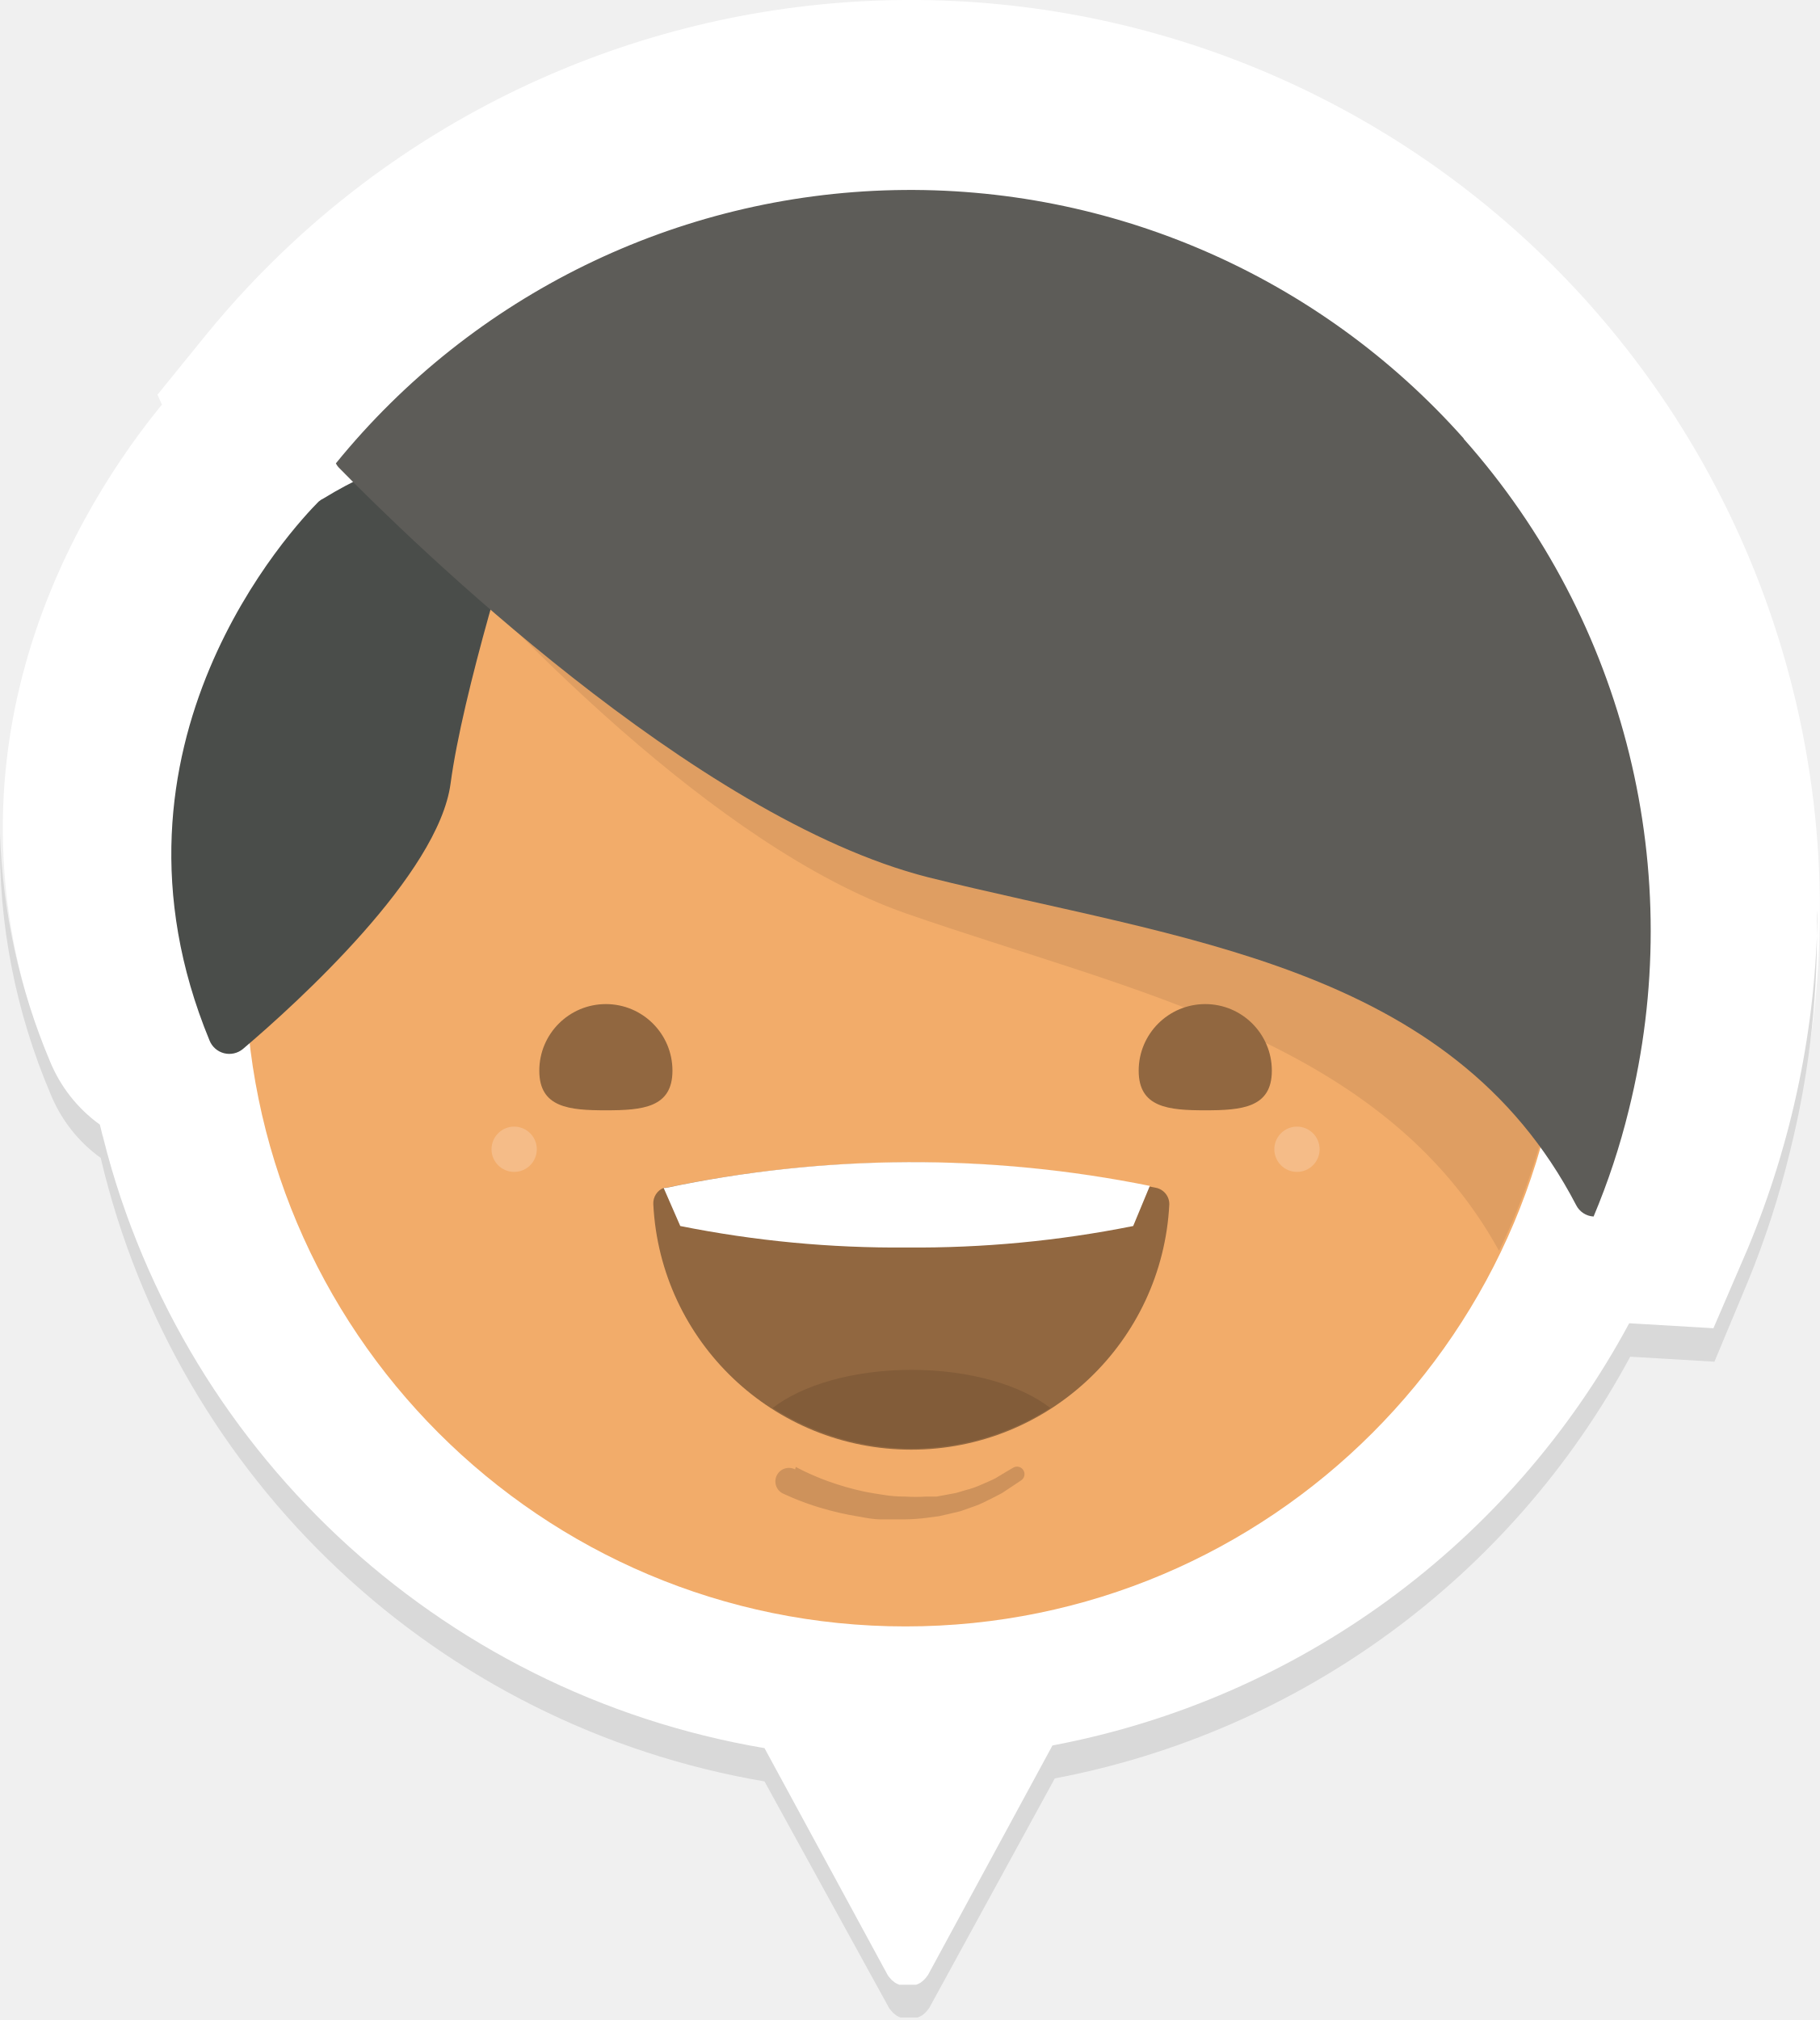
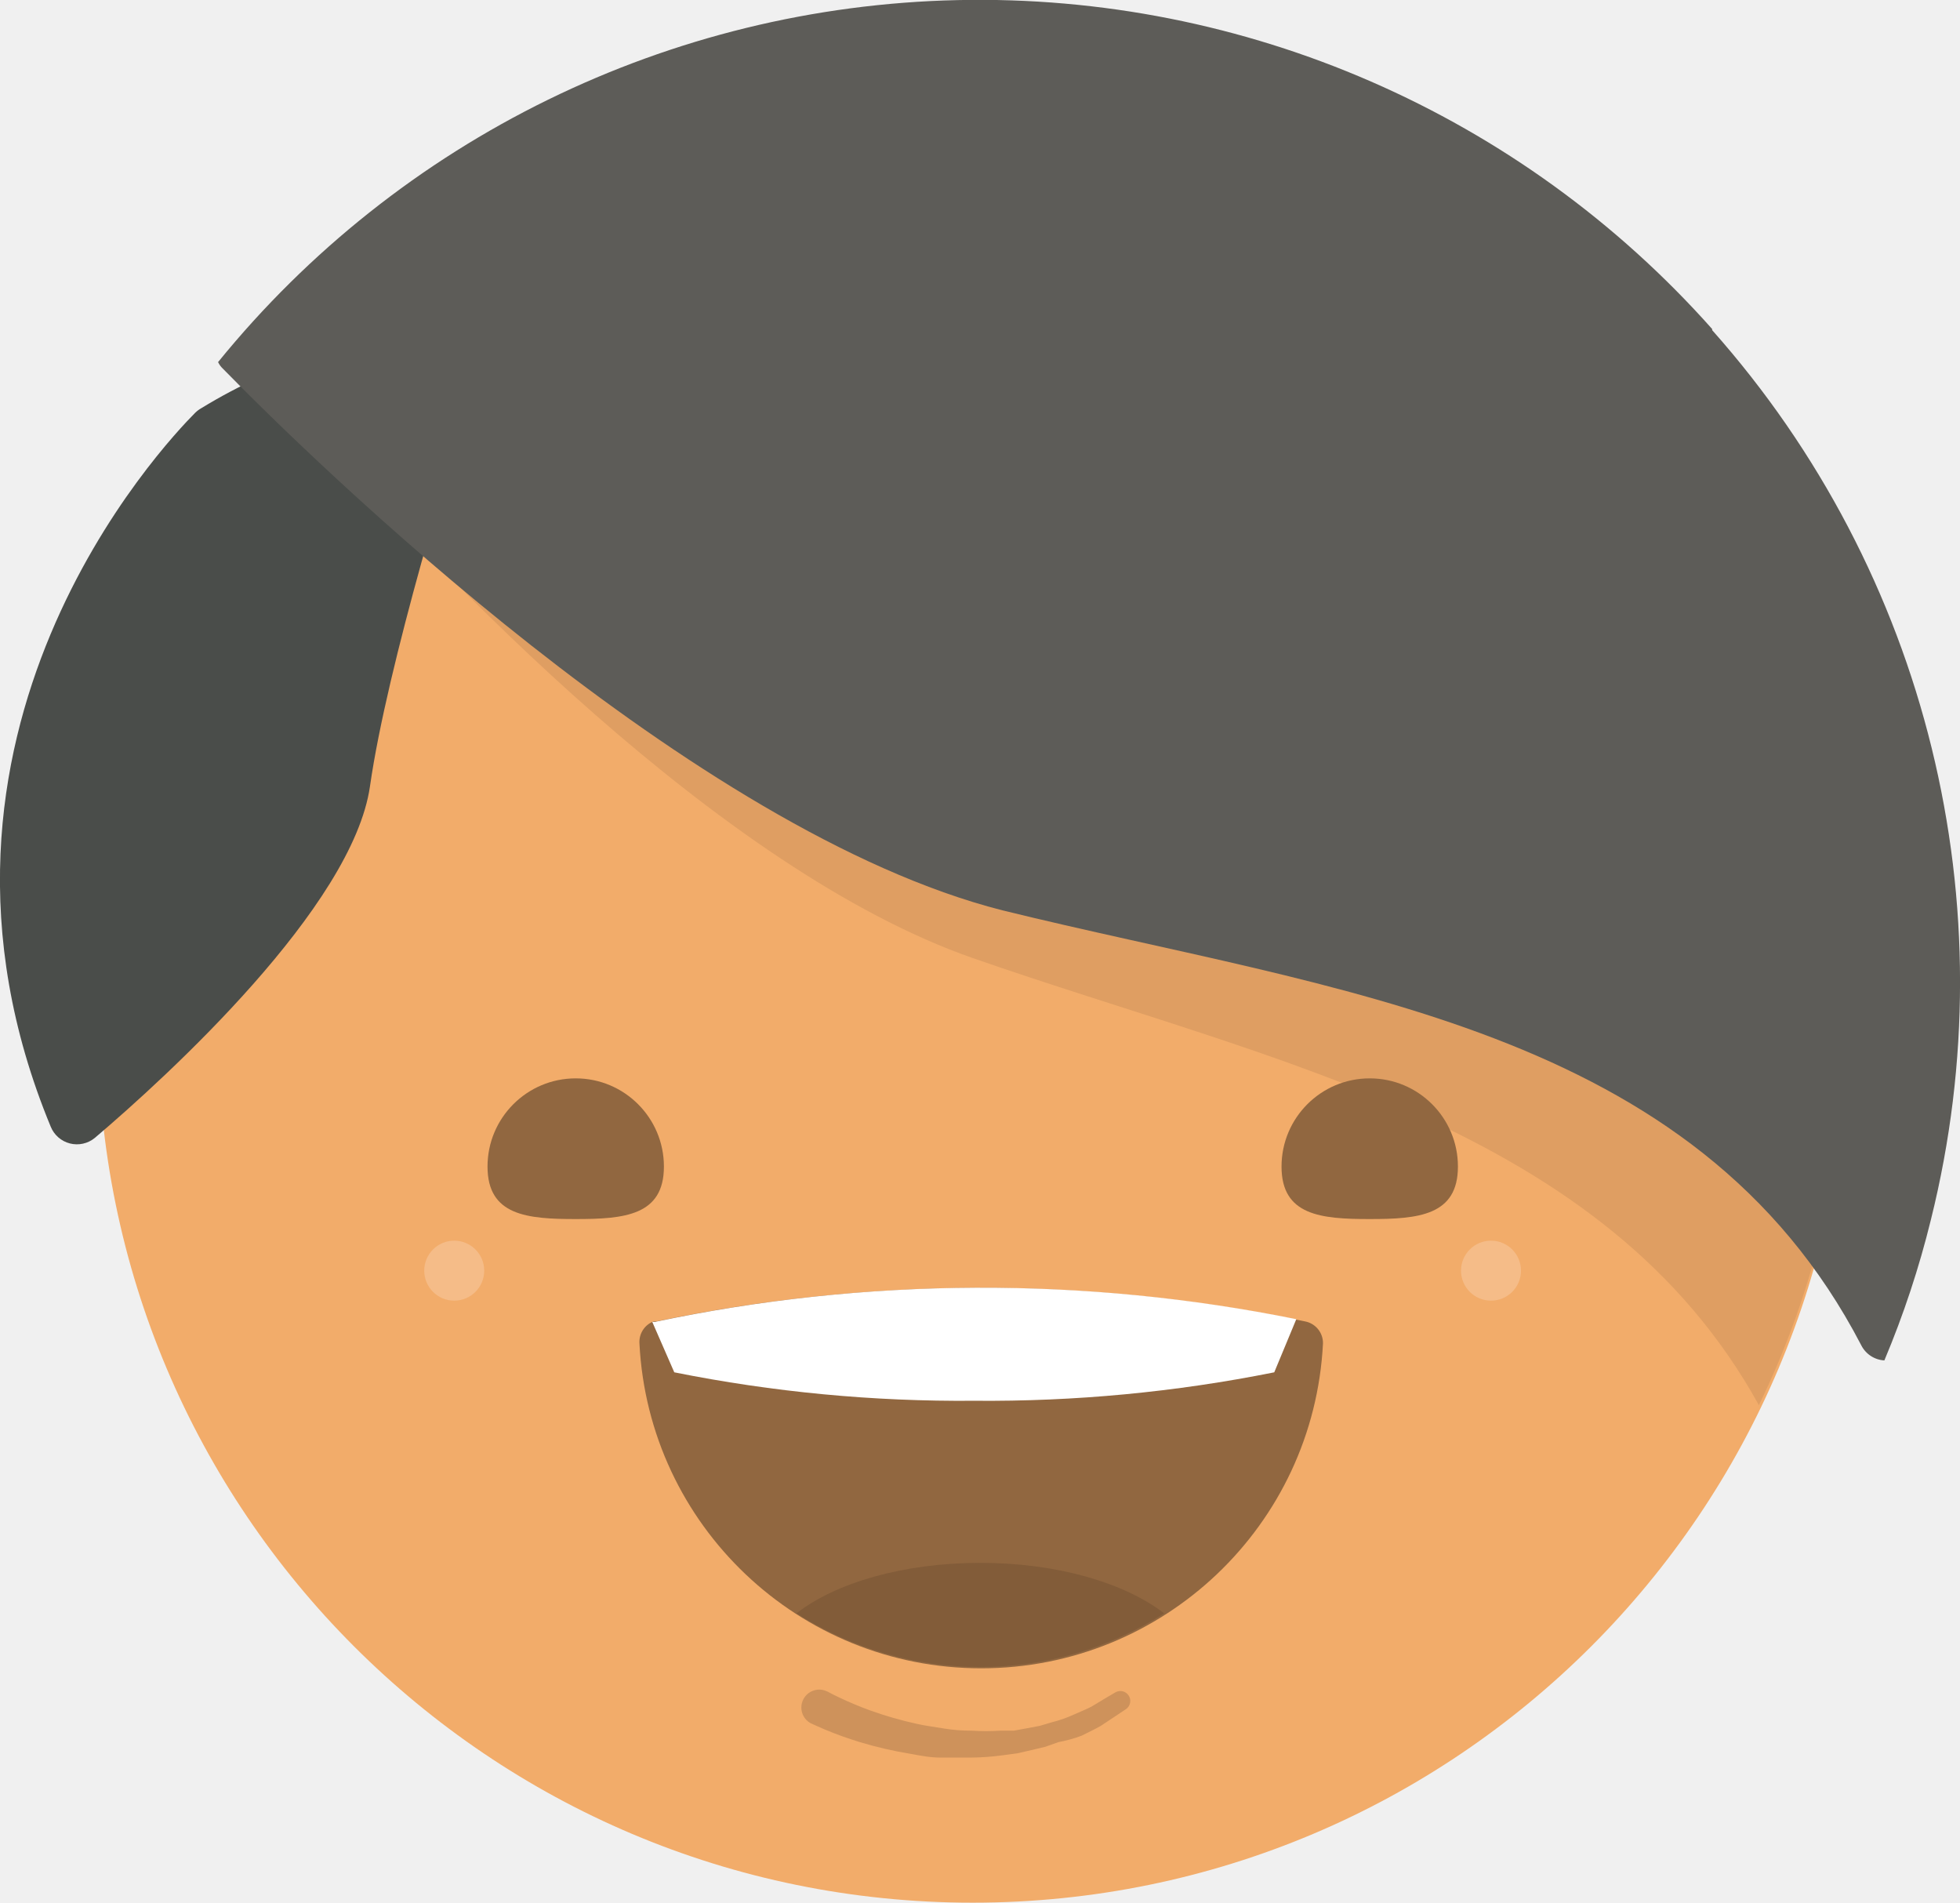
- <svg xmlns="http://www.w3.org/2000/svg" viewBox="0 0 109.34 121.33">
+ <svg xmlns="http://www.w3.org/2000/svg" viewBox="0 0 88.89 86.28">
  <defs>
-     <style>.cls-1{fill:#fff;}.cls-2{fill:#d9d9d9;}.cls-3{fill:#f2ac6a;}.cls-4{fill:#df9e62;}.cls-5{fill:#4a4d4a;}.cls-6{fill:#5d5c58;}.cls-7{fill:#916740;}.cls-8{fill:#825c39;}.cls-9{fill:#f5bc88;}.cls-10{fill:#ce925b;}</style>
+     <style>.cls-1{fill:#f2ac6a;}.cls-2{fill:#df9e62;}.cls-3{fill:#4a4d4a;}.cls-4{fill:#5d5c58;}.cls-5{fill:#916740;}.cls-6{fill:#fff;}.cls-7{fill:#825c39;}.cls-8{fill:#f5bc88;}.cls-9{fill:#ce925b;}</style>
  </defs>
  <g id="Layer_2" data-name="Layer 2">
    <g id="Layer_1-2" data-name="Layer 1">
-       <path class="cls-1" d="M95.53,18.32a54.62,54.62,0,0,0-77.89-3.81,55.09,55.09,0,0,0-5.3,5.65L9.46,23.71l.27.59C5.06,30-4.8,45.12,3.19,64.44a8.73,8.73,0,0,0,3,3.81,49.49,49.49,0,0,0,39.88,37.42L53.5,119.3a1.39,1.39,0,0,0,.13.17l0,.06a1.37,1.37,0,0,0,.24.22l.06,0a1.37,1.37,0,0,0,.26.13l.1,0,.24,0h.34l.24,0,.1,0a1.37,1.37,0,0,0,.26-.13l.06,0a1.36,1.36,0,0,0,.24-.22l0-.06a1.39,1.39,0,0,0,.13-.17l7.48-13.79A49.85,49.85,0,0,0,98.06,80.19l5.06.3,2-4.79a52.65,52.65,0,0,0,2.59-7.83A54.66,54.66,0,0,0,95.53,18.32Z" />
-       <path class="cls-2" d="M109.16,55.91a54.2,54.2,0,0,1-1.62,13.25A53.55,53.55,0,0,1,105,77l-2,4.79-5.06-.3a49.82,49.82,0,0,1-34.57,25.33L55.83,120.6l-.13.17,0,0a1.29,1.29,0,0,1-.24.23l-.06.05a1.66,1.66,0,0,1-.27.13l-.1,0-.24,0h-.34l-.24,0-.11,0a1.58,1.58,0,0,1-.26-.13l-.06-.05a1,1,0,0,1-.24-.23.1.1,0,0,1,0,0,1,1,0,0,1-.13-.17L45.93,107A49.51,49.51,0,0,1,6.05,69.55a8.79,8.79,0,0,1-3-3.81A38,38,0,0,1,0,50.08,38.47,38.47,0,0,0,3,63.74a8.79,8.79,0,0,0,3,3.81A49.51,49.51,0,0,0,45.93,105l7.4,13.63a1,1,0,0,0,.13.17.1.1,0,0,0,0,0,1,1,0,0,0,.24.23l.06.05a1.58,1.58,0,0,0,.26.13l.11,0,.24,0h.34l.24,0,.1,0a1.66,1.66,0,0,0,.27-.13l.06-.05a1.29,1.29,0,0,0,.24-.23l0,0,.13-.17,7.48-13.79A49.82,49.82,0,0,0,97.88,79.48l5.06.3L105,75a54.58,54.58,0,0,0,4.2-20.33C109.16,55.07,109.16,55.49,109.16,55.91Z" />
-       <circle class="cls-3" cx="54.4" cy="58.02" r="39.67" />
-       <path class="cls-4" d="M94,57.91c0,.14,0,.28,0,.41a39.06,39.06,0,0,1-3.94,16.81l0,0c-7-12.68-21.92-15.49-35.67-20.28-11.41-4-24.12-17.3-30.23-24.32L24,30.42l.21-.27a1.73,1.73,0,0,1,.28-.27l.33-.25c22.43-16.73,46.24-12,59.69,2.54A39.42,39.42,0,0,1,94,57.91Z" />
-       <path class="cls-5" d="M19.14,30.13C17.75,31.53,5.24,44.71,12.59,62.5a1.28,1.28,0,0,0,2,.51C17.9,60.2,26.34,52.52,27.07,47.06s3.76-15.21,5-19a1.27,1.27,0,0,0-1.23-1.66,24,24,0,0,0-11.39,3.53A1.33,1.33,0,0,0,19.14,30.13Z" />
-       <path class="cls-6" d="M87.94,26.34a44.48,44.48,0,0,0-67.76,1.49,1,1,0,0,0,.21.29c4.22,4.31,21.32,21,35.36,24.57,15.11,3.77,31.4,5.2,38.94,19.69a1.25,1.25,0,0,0,1.05.69,42.62,42.62,0,0,0,2.11-6.38,44.52,44.52,0,0,0-9.92-40.34Z" />
-       <path class="cls-7" d="M40.4,64.31c0,2.22-1.79,2.38-4,2.38s-4-.16-4-2.38a4,4,0,1,1,8,0Z" />
-       <path class="cls-7" d="M76.41,64.31c0,2.22-1.79,2.38-4,2.38s-4-.16-4-2.38a4,4,0,1,1,8,0Z" />
-       <path class="cls-7" d="M70.25,72.34a15.52,15.52,0,0,1-31,0,1,1,0,0,1,.64-1,.33.33,0,0,1,.14,0,71.79,71.79,0,0,1,29-.08l.4.08A1,1,0,0,1,70.25,72.34Z" />
-       <path class="cls-1" d="M69.08,71.23l-1,2.41a66.33,66.33,0,0,1-13.61,1.29,66.3,66.3,0,0,1-13.6-1.29l-1-2.29.14,0A71.8,71.8,0,0,1,69.08,71.23Z" />
-       <path class="cls-8" d="M63.1,84.57a15.52,15.52,0,0,1-16.68,0c1.77-1.38,4.84-2.29,8.34-2.29S61.33,83.19,63.1,84.57Z" />
-       <circle class="cls-9" cx="30.89" cy="69.03" r="1.36" />
-       <circle class="cls-9" cx="77.92" cy="69.03" r="1.36" />
-       <path class="cls-10" d="M47.81,88.11s.17.1.51.26a15.45,15.45,0,0,0,1.43.6,16.54,16.54,0,0,0,2.12.61c.39.09.81.14,1.22.21s.85.1,1.28.1a9.9,9.9,0,0,0,1.28,0l.62,0,.6-.11.58-.11.54-.16a5.6,5.6,0,0,0,1-.35c.29-.13.57-.24.8-.36l.58-.35.51-.3,0,0a.45.45,0,0,1,.48.76l-.54.36-.62.41c-.25.14-.54.28-.86.44a6.44,6.44,0,0,1-1.05.44l-.59.21-.63.15-.66.15-.68.09a11.08,11.08,0,0,1-1.4.1c-.47,0-.94,0-1.4,0s-.91-.09-1.35-.17a18,18,0,0,1-2.34-.54,17,17,0,0,1-1.61-.58c-.38-.16-.62-.28-.61-.27a.81.81,0,0,1,.75-1.44Z" />
+       <circle class="cls-1" cx="44.11" cy="46.61" r="39.67" />
+       <path class="cls-2" d="M83.71,46.5c0,.14,0,.28,0,.41a39.06,39.06,0,0,1-3.94,16.81l0,0c-7-12.68-21.92-15.49-35.67-20.28-11.41-4-24.12-17.3-30.23-24.32L13.7,19l.21-.27a1.73,1.73,0,0,1,.28-.27l.33-.25c22.43-16.73,46.24-12,59.69,2.54A39.42,39.42,0,0,1,83.71,46.5Z" />
+       <path class="cls-3" d="M8.85,18.72C7.46,20.12-5.06,33.3,2.3,51.09a1.28,1.28,0,0,0,2,.51C7.61,48.79,16,41.11,16.78,35.65s3.76-15.21,5-19A1.27,1.27,0,0,0,20.52,15,24,24,0,0,0,9.13,18.51,1.33,1.33,0,0,0,8.85,18.72Z" />
+       <path class="cls-4" d="M77.65,14.92A44.48,44.48,0,0,0,9.89,16.42a1,1,0,0,0,.21.29c4.22,4.31,21.32,21,35.36,24.57C60.58,45,76.86,46.48,84.41,61a1.25,1.25,0,0,0,1.05.69,42.62,42.62,0,0,0,2.11-6.38,44.52,44.52,0,0,0-9.92-40.34Z" />
+       <path class="cls-5" d="M30.11,52.9c0,2.22-1.79,2.38-4,2.38s-4-.16-4-2.38a4,4,0,1,1,8,0Z" />
+       <path class="cls-5" d="M66.12,52.9c0,2.22-1.79,2.38-4,2.38s-4-.16-4-2.38a4,4,0,1,1,8,0Z" />
+       <path class="cls-5" d="M60,60.92a15.52,15.52,0,0,1-31,0,1,1,0,0,1,.64-1,.33.33,0,0,1,.14,0,71.79,71.79,0,0,1,29-.08l.4.08A1,1,0,0,1,60,60.92Z" />
+       <path class="cls-6" d="M58.79,59.82l-1,2.41a66.33,66.33,0,0,1-13.61,1.29,66.3,66.3,0,0,1-13.6-1.29l-1-2.29.14,0A71.8,71.8,0,0,1,58.79,59.82Z" />
+       <path class="cls-7" d="M52.8,73.16a15.52,15.52,0,0,1-16.68,0c1.77-1.38,4.84-2.29,8.34-2.29S51,71.78,52.8,73.16Z" />
+       <circle class="cls-8" cx="20.6" cy="57.62" r="1.36" />
+       <circle class="cls-8" cx="67.62" cy="57.62" r="1.36" />
+       <path class="cls-9" d="M37.52,76.7s.17.1.51.26a15.45,15.45,0,0,0,1.43.6,16.54,16.54,0,0,0,2.12.61c.39.09.81.14,1.22.21s.85.1,1.28.1a9.9,9.9,0,0,0,1.28,0l.62,0,.6-.11.58-.11.54-.16a5.6,5.6,0,0,0,1-.35c.29-.13.57-.24.8-.36l.58-.35.51-.3,0,0a.45.45,0,0,1,.48.76l-.54.36-.62.41c-.25.14-.54.28-.86.44A6.44,6.44,0,0,1,48,79l-.59.21-.63.15-.66.15-.68.09a11.08,11.08,0,0,1-1.4.1c-.47,0-.94,0-1.4,0s-.91-.09-1.35-.17A18,18,0,0,1,39,79a17,17,0,0,1-1.61-.58c-.38-.16-.62-.28-.61-.27a.81.81,0,0,1,.75-1.44Z" />
    </g>
  </g>
</svg>
